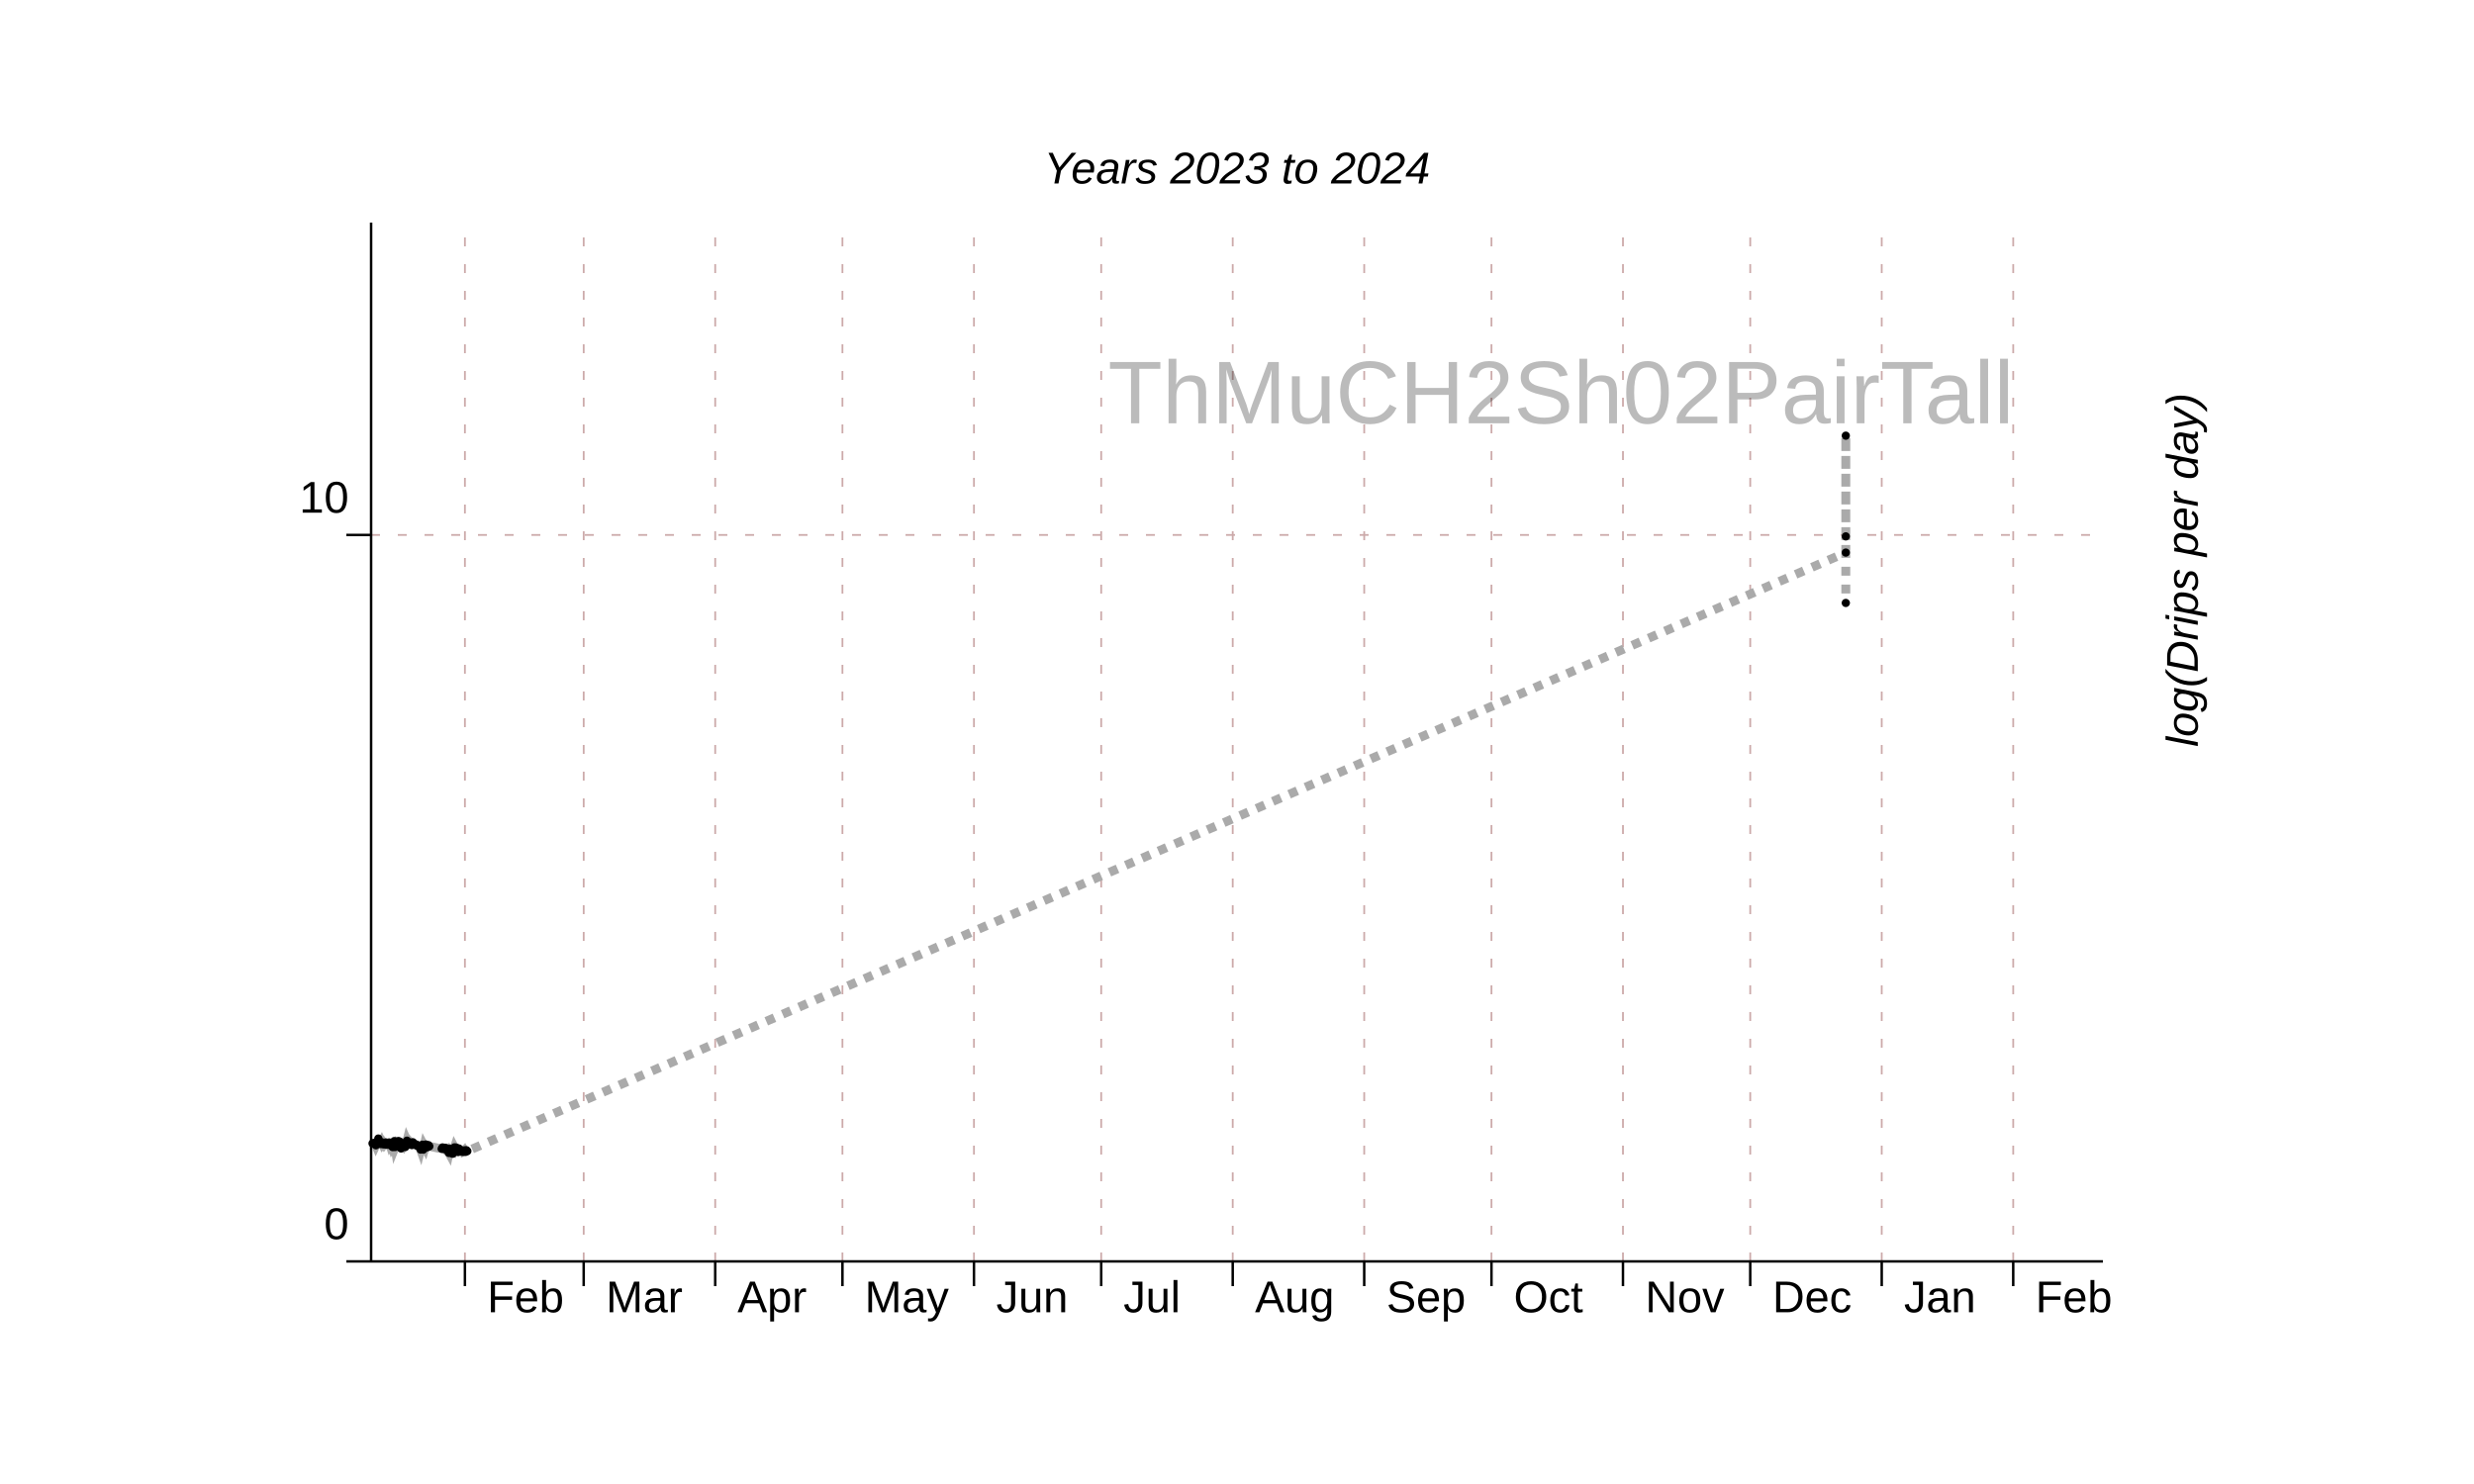
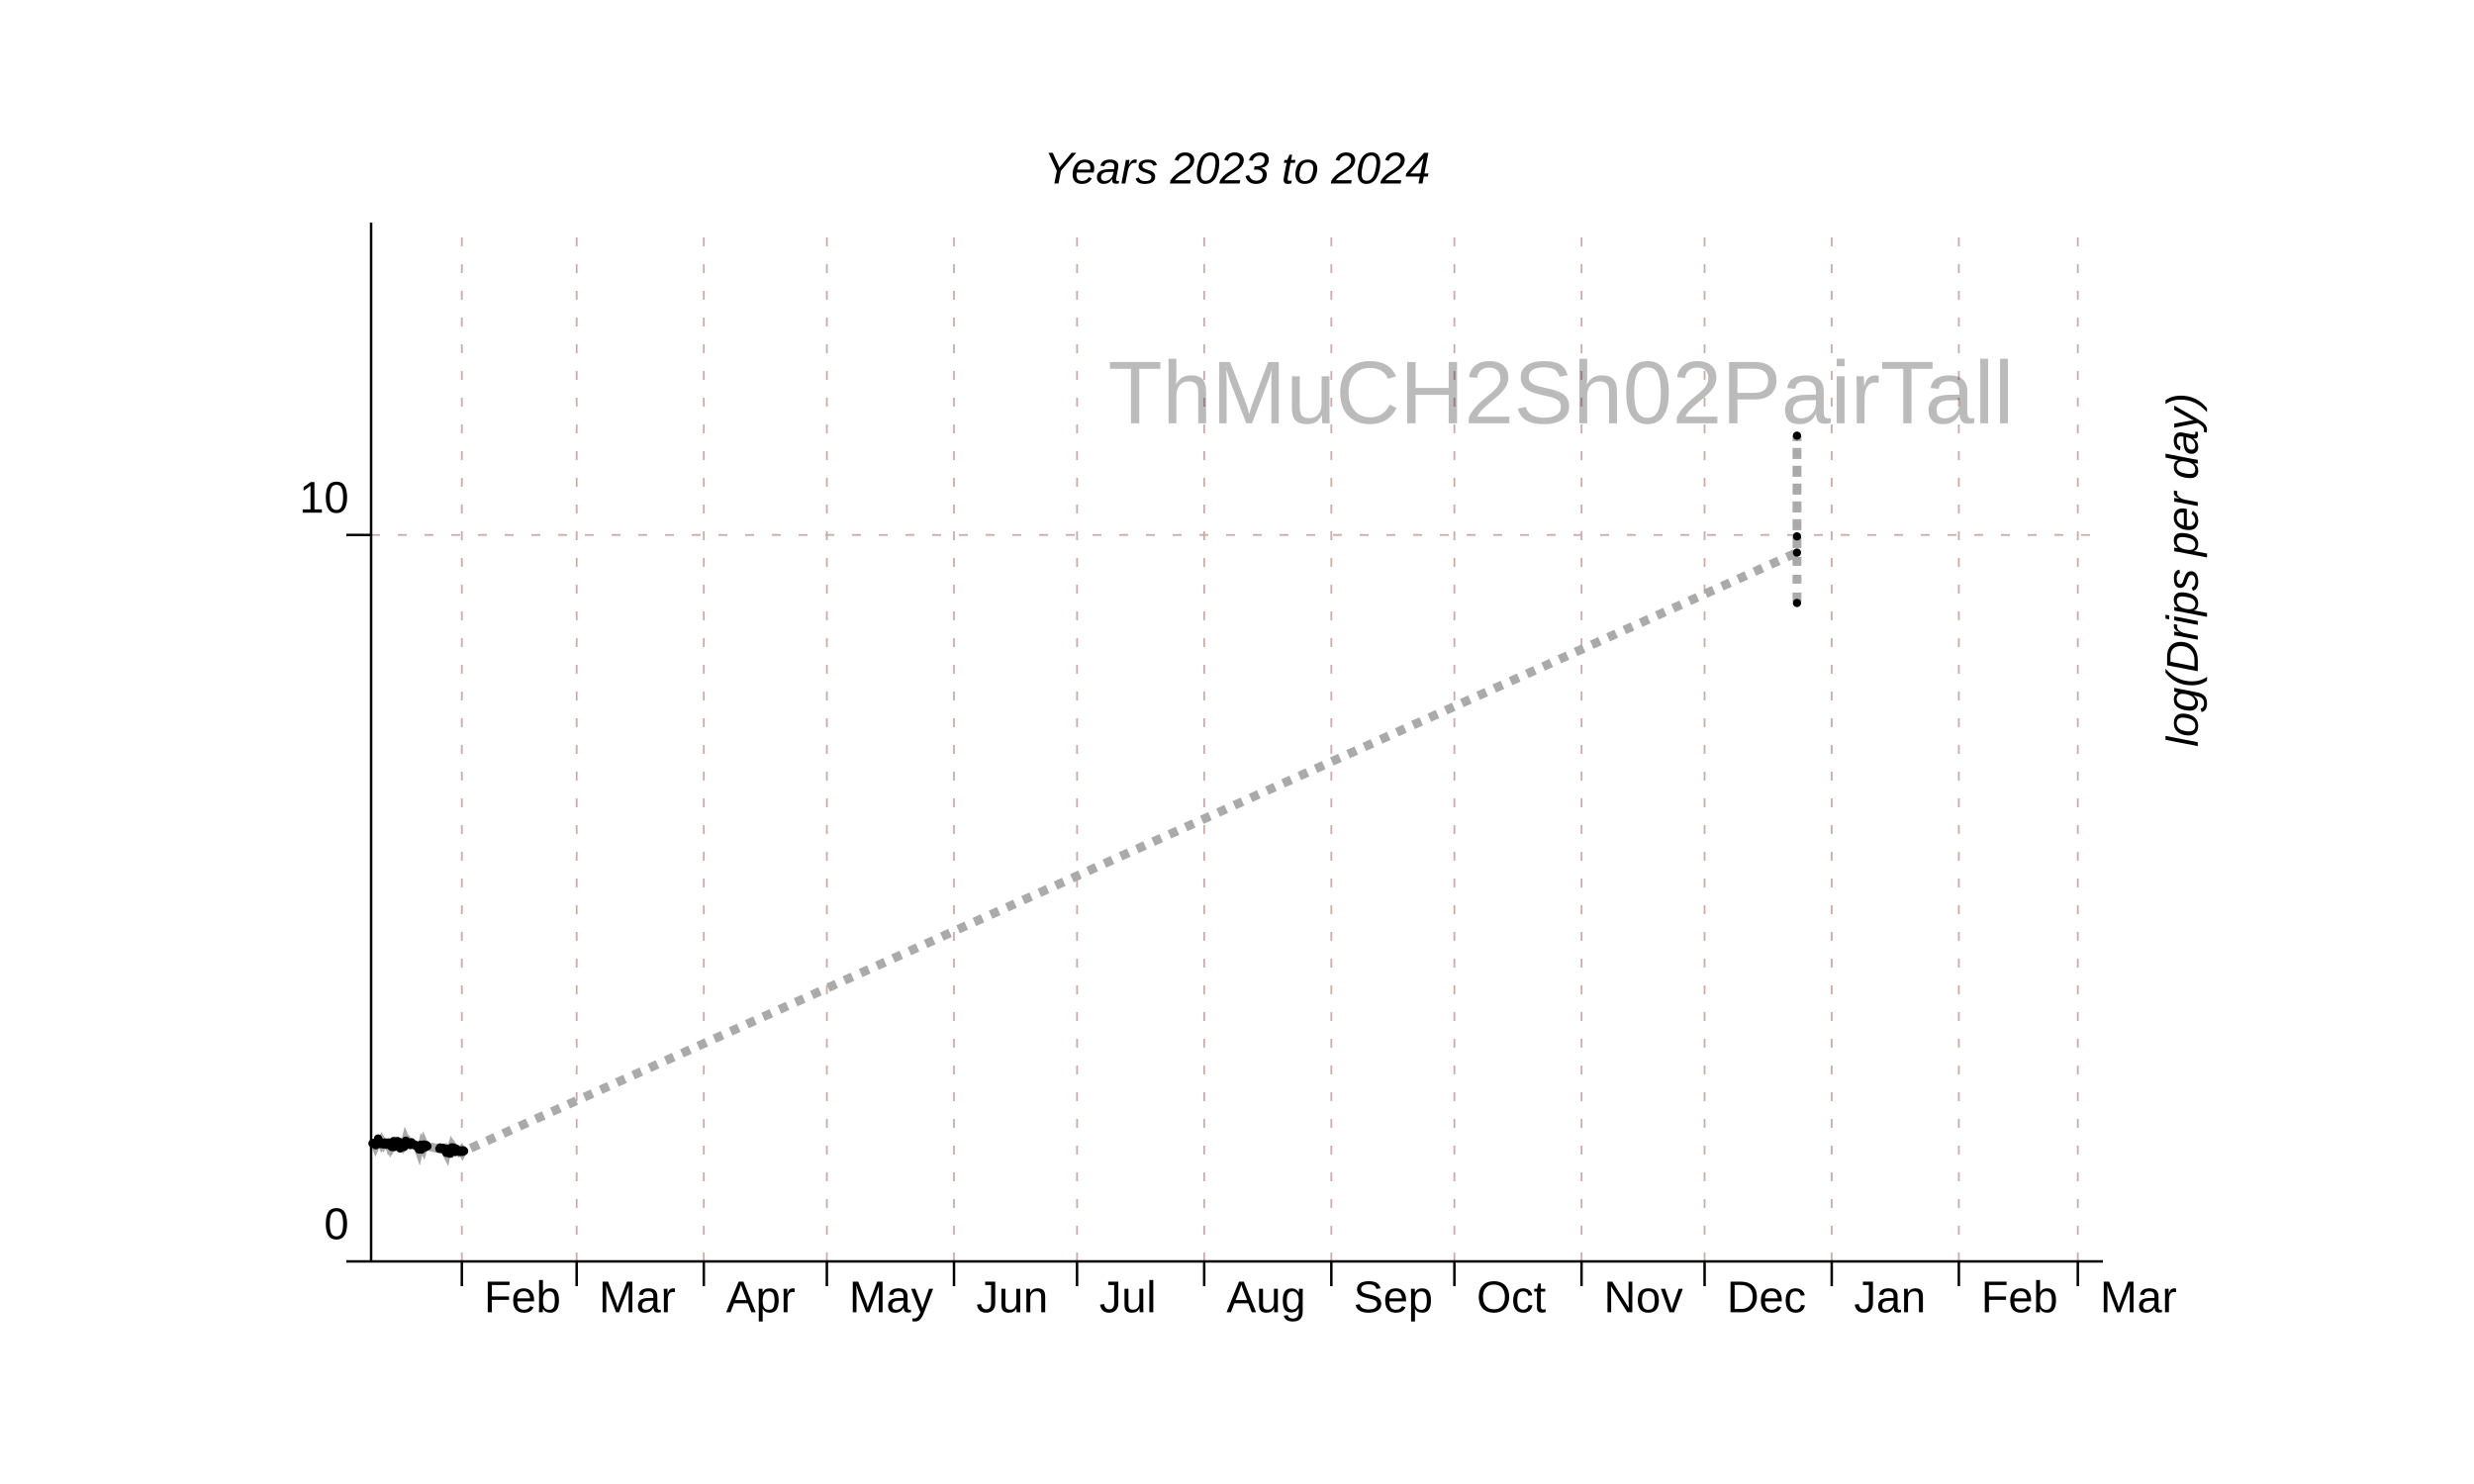
<svg xmlns="http://www.w3.org/2000/svg" version="1.1" viewBox="0 0 1000 600">
  <g>
    <g stroke-dasharray="3.6 7.2" stroke-width="0.72" stroke="#caa">
-       <line x1="813.75" x2="813.75" y1="510.00" y2="90.00" />
-       <line x1="760.60" x2="760.60" y1="510.00" y2="90.00" />
-       <line x1="707.45" x2="707.45" y1="510.00" y2="90.00" />
-       <line x1="656.01" x2="656.01" y1="510.00" y2="90.00" />
-       <line x1="602.86" x2="602.86" y1="510.00" y2="90.00" />
-       <line x1="551.42" x2="551.42" y1="510.00" y2="90.00" />
-       <line x1="498.27" x2="498.27" y1="510.00" y2="90.00" />
-       <line x1="445.11" x2="445.11" y1="510.00" y2="90.00" />
-       <line x1="393.68" x2="393.68" y1="510.00" y2="90.00" />
-       <line x1="340.52" x2="340.52" y1="510.00" y2="90.00" />
-       <line x1="289.09" x2="289.09" y1="510.00" y2="90.00" />
-       <line x1="235.93" x2="235.93" y1="510.00" y2="90.00" />
-       <line x1="187.92" x2="187.92" y1="510.00" y2="90.00" />
+       <line x1="839.86" x2="839.86" y1="510.00" y2="90.00" />
+       <line x1="791.78" x2="791.78" y1="510.00" y2="90.00" />
+       <line x1="740.39" x2="740.39" y1="510.00" y2="90.00" />
+       <line x1="689.00" x2="689.00" y1="510.00" y2="90.00" />
+       <line x1="639.26" x2="639.26" y1="510.00" y2="90.00" />
+       <line x1="587.87" x2="587.87" y1="510.00" y2="90.00" />
+       <line x1="538.13" x2="538.13" y1="510.00" y2="90.00" />
+       <line x1="486.74" x2="486.74" y1="510.00" y2="90.00" />
+       <line x1="435.35" x2="435.35" y1="510.00" y2="90.00" />
+       <line x1="385.61" x2="385.61" y1="510.00" y2="90.00" />
+       <line x1="334.22" x2="334.22" y1="510.00" y2="90.00" />
+       <line x1="284.48" x2="284.48" y1="510.00" y2="90.00" />
+       <line x1="233.09" x2="233.09" y1="510.00" y2="90.00" />
+       <line x1="186.67" x2="186.67" y1="510.00" y2="90.00" />
      <line x1="150.00" x2="850.00" y1="510.00" y2="510.00" />
      <line x1="150.00" x2="850.00" y1="216.29" y2="216.29" />
    </g>
    <g>
      <text dominant-baseline="hanging" dx="-36.0" dy="18.0" fill="#0004" font-family="Arial, sans-serif" font-size="36" stroke="none" text-anchor="end" x="850.00" y="128.18">ThMuCH2Sh02PairTall</text>
    </g>
    <g>
      <text dominant-baseline="text-bottom" dy="-12.0" fill="black" font-family="Arial, sans-serif" font-size="18.0" font-style="italic" stroke="none" text-anchor="middle" x="500.00" y="90.00">Years 2023 to 2024</text>
    </g>
    <g>
      <text dominant-baseline="central" dx="12.0" dy="12.0" fill="black" font-family="Arial, sans-serif" font-size="18.0" font-style="italic" stroke="none" text-anchor="middle" text-orientation="sideways" writing-mode="vertical-lr" x="850.00" y="300.00">log(Drips per day)</text>
    </g>
-     <polyline fill="none" points="150.58,462.29 150.92,462.30 151.26,462.21 151.59,462.19 151.94,463.05 152.28,462.32 152.61,461.48 152.92,460.33 153.26,462.01 153.60,462.48 153.94,462.45 154.27,461.81 154.61,462.56 154.95,462.14 155.29,462.68 155.63,462.24 155.96,461.90 156.30,462.83 156.64,462.08 156.98,462.40 157.31,461.91 157.66,462.99 158.00,462.47 158.33,462.35 158.69,463.77 159.04,463.28 159.37,461.36 159.72,463.75 160.07,462.87 160.40,462.21 160.74,462.50 161.07,461.33 161.40,461.94 161.73,461.64 162.10,464.34 162.45,463.23 162.79,463.03 163.14,463.44 163.49,462.87 163.84,463.75 164.18,462.50 164.51,461.19 164.84,461.95 165.18,462.64 165.53,462.71 165.86,461.97 166.20,462.37 166.55,462.93 166.88,461.83 167.22,462.57 167.56,462.84 167.90,462.61 168.25,462.93 168.60,462.99 168.95,463.40 169.30,463.39 169.65,463.72 170.02,464.79 170.37,463.37 170.71,462.82 171.08,464.80 171.43,463.26 171.79,463.95 172.13,462.73 172.48,463.51 172.84,463.83 173.19,462.99 173.54,463.46 178.53,464.50 178.89,463.92 179.26,464.54 179.62,464.40 179.98,464.05 180.34,464.71 180.71,464.52 181.08,465.43 181.47,466.15 181.83,464.40 182.20,464.74 182.58,466.07 182.97,466.47 183.34,465.00 183.70,463.90 184.07,464.61 184.42,463.98 184.79,464.52 185.17,465.78 185.53,464.36 185.90,465.02 186.27,465.03 186.65,465.20 187.03,465.72 187.40,465.52 187.77,465.11 188.15,465.73 188.53,465.07 188.90,465.41 746.08,223.42 746.08,216.87 746.08,176.15 746.08,243.78" stroke-dasharray="3.6 3.6" stroke-width="3.6" stroke="#aaa" />
+     <polyline fill="none" points="150.56,462.29 150.89,462.30 151.21,462.21 151.54,462.19 151.87,463.05 152.20,462.32 152.52,461.48 152.83,460.33 153.15,462.01 153.48,462.48 153.81,462.45 154.13,461.81 154.46,462.56 154.78,462.14 155.11,462.68 155.44,462.24 155.76,461.90 156.09,462.83 156.42,462.08 156.75,462.40 157.07,461.91 157.40,462.99 157.73,462.47 158.06,462.35 158.40,463.77 158.74,463.28 159.06,461.36 159.40,463.75 159.73,462.87 160.06,462.21 160.39,462.50 160.70,461.33 161.03,461.94 161.35,461.64 161.70,464.34 162.03,463.23 162.37,463.03 162.71,463.44 163.04,462.87 163.38,463.75 163.71,462.50 164.03,461.19 164.35,461.95 164.68,462.64 165.01,462.71 165.34,461.97 165.66,462.37 166.00,462.93 166.32,461.83 166.65,462.57 166.98,462.84 167.31,462.61 167.65,462.93 167.98,462.99 168.32,463.40 168.66,463.39 169.00,463.72 169.36,464.79 169.70,463.37 170.03,462.82 170.38,464.80 170.72,463.26 171.07,463.95 171.40,462.73 171.74,463.51 172.08,463.83 172.42,462.99 172.76,463.46 177.59,464.50 177.93,463.92 178.29,464.54 178.64,464.40 178.98,464.05 179.34,464.71 179.69,464.52 180.06,465.43 180.43,466.15 180.78,464.40 181.13,464.74 181.51,466.07 181.88,466.47 182.24,465.00 182.59,463.90 182.94,464.61 183.28,463.98 183.64,464.52 184.01,465.78 184.36,464.36 184.71,465.02 185.07,465.03 185.43,465.20 185.80,465.72 186.16,465.52 186.52,465.11 186.89,465.73 187.25,465.07 187.61,465.41 726.35,223.42 726.35,216.87 726.35,176.15 726.35,243.78" stroke-dasharray="3.6 3.6" stroke-width="3.6" stroke="#aaa" />
    <g>
-       <circle cx="150.58" cy="462.29" r="1.667" />
-       <circle cx="150.92" cy="462.30" r="1.667" />
-       <circle cx="151.26" cy="462.21" r="1.667" />
-       <circle cx="151.59" cy="462.19" r="1.667" />
-       <circle cx="151.94" cy="463.05" r="1.667" />
-       <circle cx="152.28" cy="462.32" r="1.667" />
-       <circle cx="152.61" cy="461.48" r="1.667" />
-       <circle cx="152.92" cy="460.33" r="1.667" />
-       <circle cx="153.26" cy="462.01" r="1.667" />
-       <circle cx="153.60" cy="462.48" r="1.667" />
-       <circle cx="153.94" cy="462.45" r="1.667" />
-       <circle cx="154.27" cy="461.81" r="1.667" />
-       <circle cx="154.61" cy="462.56" r="1.667" />
-       <circle cx="154.95" cy="462.14" r="1.667" />
-       <circle cx="155.29" cy="462.68" r="1.667" />
-       <circle cx="155.63" cy="462.24" r="1.667" />
-       <circle cx="155.96" cy="461.90" r="1.667" />
-       <circle cx="156.30" cy="462.83" r="1.667" />
-       <circle cx="156.64" cy="462.08" r="1.667" />
-       <circle cx="156.98" cy="462.40" r="1.667" />
-       <circle cx="157.31" cy="461.91" r="1.667" />
-       <circle cx="157.66" cy="462.99" r="1.667" />
-       <circle cx="158.00" cy="462.47" r="1.667" />
-       <circle cx="158.33" cy="462.35" r="1.667" />
-       <circle cx="158.69" cy="463.77" r="1.667" />
-       <circle cx="159.04" cy="463.28" r="1.667" />
-       <circle cx="159.37" cy="461.36" r="1.667" />
-       <circle cx="159.72" cy="463.75" r="1.667" />
-       <circle cx="160.07" cy="462.87" r="1.667" />
-       <circle cx="160.40" cy="462.21" r="1.667" />
-       <circle cx="160.74" cy="462.50" r="1.667" />
-       <circle cx="161.07" cy="461.33" r="1.667" />
-       <circle cx="161.40" cy="461.94" r="1.667" />
-       <circle cx="161.73" cy="461.64" r="1.667" />
-       <circle cx="162.10" cy="464.34" r="1.667" />
-       <circle cx="162.45" cy="463.23" r="1.667" />
-       <circle cx="162.79" cy="463.03" r="1.667" />
-       <circle cx="163.14" cy="463.44" r="1.667" />
-       <circle cx="163.49" cy="462.87" r="1.667" />
-       <circle cx="163.84" cy="463.75" r="1.667" />
-       <circle cx="164.18" cy="462.50" r="1.667" />
-       <circle cx="164.51" cy="461.19" r="1.667" />
-       <circle cx="164.84" cy="461.95" r="1.667" />
-       <circle cx="165.18" cy="462.64" r="1.667" />
-       <circle cx="165.53" cy="462.71" r="1.667" />
-       <circle cx="165.86" cy="461.97" r="1.667" />
-       <circle cx="166.20" cy="462.37" r="1.667" />
-       <circle cx="166.55" cy="462.93" r="1.667" />
-       <circle cx="166.88" cy="461.83" r="1.667" />
-       <circle cx="167.22" cy="462.57" r="1.667" />
-       <circle cx="167.56" cy="462.84" r="1.667" />
-       <circle cx="167.90" cy="462.61" r="1.667" />
-       <circle cx="168.25" cy="462.93" r="1.667" />
-       <circle cx="168.60" cy="462.99" r="1.667" />
-       <circle cx="168.95" cy="463.40" r="1.667" />
-       <circle cx="169.30" cy="463.39" r="1.667" />
-       <circle cx="169.65" cy="463.72" r="1.667" />
-       <circle cx="170.02" cy="464.79" r="1.667" />
-       <circle cx="170.37" cy="463.37" r="1.667" />
-       <circle cx="170.71" cy="462.82" r="1.667" />
-       <circle cx="171.08" cy="464.80" r="1.667" />
-       <circle cx="171.43" cy="463.26" r="1.667" />
-       <circle cx="171.79" cy="463.95" r="1.667" />
-       <circle cx="172.13" cy="462.73" r="1.667" />
-       <circle cx="172.48" cy="463.51" r="1.667" />
-       <circle cx="172.84" cy="463.83" r="1.667" />
-       <circle cx="173.19" cy="462.99" r="1.667" />
-       <circle cx="173.54" cy="463.46" r="1.667" />
-       <circle cx="178.53" cy="464.50" r="1.667" />
-       <circle cx="178.89" cy="463.92" r="1.667" />
-       <circle cx="179.26" cy="464.54" r="1.667" />
-       <circle cx="179.62" cy="464.40" r="1.667" />
-       <circle cx="179.98" cy="464.05" r="1.667" />
-       <circle cx="180.34" cy="464.71" r="1.667" />
-       <circle cx="180.71" cy="464.52" r="1.667" />
-       <circle cx="181.08" cy="465.43" r="1.667" />
-       <circle cx="181.47" cy="466.15" r="1.667" />
-       <circle cx="181.83" cy="464.40" r="1.667" />
-       <circle cx="182.20" cy="464.74" r="1.667" />
-       <circle cx="182.58" cy="466.07" r="1.667" />
-       <circle cx="182.97" cy="466.47" r="1.667" />
-       <circle cx="183.34" cy="465.00" r="1.667" />
-       <circle cx="183.70" cy="463.90" r="1.667" />
-       <circle cx="184.07" cy="464.61" r="1.667" />
-       <circle cx="184.42" cy="463.98" r="1.667" />
-       <circle cx="184.79" cy="464.52" r="1.667" />
-       <circle cx="185.17" cy="465.78" r="1.667" />
-       <circle cx="185.53" cy="464.36" r="1.667" />
-       <circle cx="185.90" cy="465.02" r="1.667" />
-       <circle cx="186.27" cy="465.03" r="1.667" />
-       <circle cx="186.65" cy="465.20" r="1.667" />
-       <circle cx="187.03" cy="465.72" r="1.667" />
-       <circle cx="187.40" cy="465.52" r="1.667" />
-       <circle cx="187.77" cy="465.11" r="1.667" />
-       <circle cx="188.15" cy="465.73" r="1.667" />
-       <circle cx="188.53" cy="465.07" r="1.667" />
-       <circle cx="188.90" cy="465.41" r="1.667" />
-       <circle cx="746.08" cy="223.42" r="1.667" />
-       <circle cx="746.08" cy="216.87" r="1.667" />
-       <circle cx="746.08" cy="176.15" r="1.667" />
-       <circle cx="746.08" cy="243.78" r="1.667" />
+       <circle cx="150.56" cy="462.29" r="1.667" />
+       <circle cx="150.89" cy="462.30" r="1.667" />
+       <circle cx="151.21" cy="462.21" r="1.667" />
+       <circle cx="151.54" cy="462.19" r="1.667" />
+       <circle cx="151.87" cy="463.05" r="1.667" />
+       <circle cx="152.20" cy="462.32" r="1.667" />
+       <circle cx="152.52" cy="461.48" r="1.667" />
+       <circle cx="152.83" cy="460.33" r="1.667" />
+       <circle cx="153.15" cy="462.01" r="1.667" />
+       <circle cx="153.48" cy="462.48" r="1.667" />
+       <circle cx="153.81" cy="462.45" r="1.667" />
+       <circle cx="154.13" cy="461.81" r="1.667" />
+       <circle cx="154.46" cy="462.56" r="1.667" />
+       <circle cx="154.78" cy="462.14" r="1.667" />
+       <circle cx="155.11" cy="462.68" r="1.667" />
+       <circle cx="155.44" cy="462.24" r="1.667" />
+       <circle cx="155.76" cy="461.90" r="1.667" />
+       <circle cx="156.09" cy="462.83" r="1.667" />
+       <circle cx="156.42" cy="462.08" r="1.667" />
+       <circle cx="156.75" cy="462.40" r="1.667" />
+       <circle cx="157.07" cy="461.91" r="1.667" />
+       <circle cx="157.40" cy="462.99" r="1.667" />
+       <circle cx="157.73" cy="462.47" r="1.667" />
+       <circle cx="158.06" cy="462.35" r="1.667" />
+       <circle cx="158.40" cy="463.77" r="1.667" />
+       <circle cx="158.74" cy="463.28" r="1.667" />
+       <circle cx="159.06" cy="461.36" r="1.667" />
+       <circle cx="159.40" cy="463.75" r="1.667" />
+       <circle cx="159.73" cy="462.87" r="1.667" />
+       <circle cx="160.06" cy="462.21" r="1.667" />
+       <circle cx="160.39" cy="462.50" r="1.667" />
+       <circle cx="160.70" cy="461.33" r="1.667" />
+       <circle cx="161.03" cy="461.94" r="1.667" />
+       <circle cx="161.35" cy="461.64" r="1.667" />
+       <circle cx="161.70" cy="464.34" r="1.667" />
+       <circle cx="162.03" cy="463.23" r="1.667" />
+       <circle cx="162.37" cy="463.03" r="1.667" />
+       <circle cx="162.71" cy="463.44" r="1.667" />
+       <circle cx="163.04" cy="462.87" r="1.667" />
+       <circle cx="163.38" cy="463.75" r="1.667" />
+       <circle cx="163.71" cy="462.50" r="1.667" />
+       <circle cx="164.03" cy="461.19" r="1.667" />
+       <circle cx="164.35" cy="461.95" r="1.667" />
+       <circle cx="164.68" cy="462.64" r="1.667" />
+       <circle cx="165.01" cy="462.71" r="1.667" />
+       <circle cx="165.34" cy="461.97" r="1.667" />
+       <circle cx="165.66" cy="462.37" r="1.667" />
+       <circle cx="166.00" cy="462.93" r="1.667" />
+       <circle cx="166.32" cy="461.83" r="1.667" />
+       <circle cx="166.65" cy="462.57" r="1.667" />
+       <circle cx="166.98" cy="462.84" r="1.667" />
+       <circle cx="167.31" cy="462.61" r="1.667" />
+       <circle cx="167.65" cy="462.93" r="1.667" />
+       <circle cx="167.98" cy="462.99" r="1.667" />
+       <circle cx="168.32" cy="463.40" r="1.667" />
+       <circle cx="168.66" cy="463.39" r="1.667" />
+       <circle cx="169.00" cy="463.72" r="1.667" />
+       <circle cx="169.36" cy="464.79" r="1.667" />
+       <circle cx="169.70" cy="463.37" r="1.667" />
+       <circle cx="170.03" cy="462.82" r="1.667" />
+       <circle cx="170.38" cy="464.80" r="1.667" />
+       <circle cx="170.72" cy="463.26" r="1.667" />
+       <circle cx="171.07" cy="463.95" r="1.667" />
+       <circle cx="171.40" cy="462.73" r="1.667" />
+       <circle cx="171.74" cy="463.51" r="1.667" />
+       <circle cx="172.08" cy="463.83" r="1.667" />
+       <circle cx="172.42" cy="462.99" r="1.667" />
+       <circle cx="172.76" cy="463.46" r="1.667" />
+       <circle cx="177.59" cy="464.50" r="1.667" />
+       <circle cx="177.93" cy="463.92" r="1.667" />
+       <circle cx="178.29" cy="464.54" r="1.667" />
+       <circle cx="178.64" cy="464.40" r="1.667" />
+       <circle cx="178.98" cy="464.05" r="1.667" />
+       <circle cx="179.34" cy="464.71" r="1.667" />
+       <circle cx="179.69" cy="464.52" r="1.667" />
+       <circle cx="180.06" cy="465.43" r="1.667" />
+       <circle cx="180.43" cy="466.15" r="1.667" />
+       <circle cx="180.78" cy="464.40" r="1.667" />
+       <circle cx="181.13" cy="464.74" r="1.667" />
+       <circle cx="181.51" cy="466.07" r="1.667" />
+       <circle cx="181.88" cy="466.47" r="1.667" />
+       <circle cx="182.24" cy="465.00" r="1.667" />
+       <circle cx="182.59" cy="463.90" r="1.667" />
+       <circle cx="182.94" cy="464.61" r="1.667" />
+       <circle cx="183.28" cy="463.98" r="1.667" />
+       <circle cx="183.64" cy="464.52" r="1.667" />
+       <circle cx="184.01" cy="465.78" r="1.667" />
+       <circle cx="184.36" cy="464.36" r="1.667" />
+       <circle cx="184.71" cy="465.02" r="1.667" />
+       <circle cx="185.07" cy="465.03" r="1.667" />
+       <circle cx="185.43" cy="465.20" r="1.667" />
+       <circle cx="185.80" cy="465.72" r="1.667" />
+       <circle cx="186.16" cy="465.52" r="1.667" />
+       <circle cx="186.52" cy="465.11" r="1.667" />
+       <circle cx="186.89" cy="465.73" r="1.667" />
+       <circle cx="187.25" cy="465.07" r="1.667" />
+       <circle cx="187.61" cy="465.41" r="1.667" />
+       <circle cx="726.35" cy="223.42" r="1.667" />
+       <circle cx="726.35" cy="216.87" r="1.667" />
+       <circle cx="726.35" cy="176.15" r="1.667" />
+       <circle cx="726.35" cy="243.78" r="1.667" />
    </g>
    <g stroke="black">
-       <line x1="813.75" x2="813.75" y1="510.00" y2="520.00" />
-       <line x1="760.60" x2="760.60" y1="510.00" y2="520.00" />
-       <line x1="707.45" x2="707.45" y1="510.00" y2="520.00" />
-       <line x1="656.01" x2="656.01" y1="510.00" y2="520.00" />
-       <line x1="602.86" x2="602.86" y1="510.00" y2="520.00" />
-       <line x1="551.42" x2="551.42" y1="510.00" y2="520.00" />
-       <line x1="498.27" x2="498.27" y1="510.00" y2="520.00" />
-       <line x1="445.11" x2="445.11" y1="510.00" y2="520.00" />
-       <line x1="393.68" x2="393.68" y1="510.00" y2="520.00" />
-       <line x1="340.52" x2="340.52" y1="510.00" y2="520.00" />
-       <line x1="289.09" x2="289.09" y1="510.00" y2="520.00" />
-       <line x1="235.93" x2="235.93" y1="510.00" y2="520.00" />
-       <line x1="187.92" x2="187.92" y1="510.00" y2="520.00" />
+       <line x1="839.86" x2="839.86" y1="510.00" y2="520.00" />
+       <line x1="791.78" x2="791.78" y1="510.00" y2="520.00" />
+       <line x1="740.39" x2="740.39" y1="510.00" y2="520.00" />
+       <line x1="689.00" x2="689.00" y1="510.00" y2="520.00" />
+       <line x1="639.26" x2="639.26" y1="510.00" y2="520.00" />
+       <line x1="587.87" x2="587.87" y1="510.00" y2="520.00" />
+       <line x1="538.13" x2="538.13" y1="510.00" y2="520.00" />
+       <line x1="486.74" x2="486.74" y1="510.00" y2="520.00" />
+       <line x1="435.35" x2="435.35" y1="510.00" y2="520.00" />
+       <line x1="385.61" x2="385.61" y1="510.00" y2="520.00" />
+       <line x1="334.22" x2="334.22" y1="510.00" y2="520.00" />
+       <line x1="284.48" x2="284.48" y1="510.00" y2="520.00" />
+       <line x1="233.09" x2="233.09" y1="510.00" y2="520.00" />
+       <line x1="186.67" x2="186.67" y1="510.00" y2="520.00" />
      <g fill="black" font-family="Arial, sans-serif" font-size="18.0" stroke="none" text-anchor="start" transform="translate(9.0 0.0)">
-         <text x="813.75" y="530.57">Feb</text>
-         <text x="760.60" y="530.57">Jan</text>
-         <text x="707.45" y="530.57">Dec</text>
-         <text x="656.01" y="530.57">Nov</text>
-         <text x="602.86" y="530.57">Oct</text>
-         <text x="551.42" y="530.57">Sep</text>
-         <text x="498.27" y="530.57">Aug</text>
-         <text x="445.11" y="530.57">Jul</text>
-         <text x="393.68" y="530.57">Jun</text>
-         <text x="340.52" y="530.57">May</text>
-         <text x="289.09" y="530.57">Apr</text>
-         <text x="235.93" y="530.57">Mar</text>
-         <text x="187.92" y="530.57">Feb</text>
+         <text x="839.86" y="530.57">Mar</text>
+         <text x="791.78" y="530.57">Feb</text>
+         <text x="740.39" y="530.57">Jan</text>
+         <text x="689.00" y="530.57">Dec</text>
+         <text x="639.26" y="530.57">Nov</text>
+         <text x="587.87" y="530.57">Oct</text>
+         <text x="538.13" y="530.57">Sep</text>
+         <text x="486.74" y="530.57">Aug</text>
+         <text x="435.35" y="530.57">Jul</text>
+         <text x="385.61" y="530.57">Jun</text>
+         <text x="334.22" y="530.57">May</text>
+         <text x="284.48" y="530.57">Apr</text>
+         <text x="233.09" y="530.57">Mar</text>
+         <text x="186.67" y="530.57">Feb</text>
      </g>
      <line x1="150.00" x2="850.00" y1="510.00" y2="510.00" />
    </g>
    <g stroke="black">
      <line x1="150.00" x2="140.00" y1="510.00" y2="510.00" />
      <line x1="150.00" x2="140.00" y1="216.29" y2="216.29" />
      <g fill="black" font-family="Arial, sans-serif" font-size="18.0" stroke="none" text-anchor="end">
        <text x="141.00" y="501.00">0</text>
        <text x="141.00" y="207.29">10</text>
      </g>
      <line x1="150.00" x2="150.00" y1="510.00" y2="90.00" />
    </g>
  </g>
</svg>
